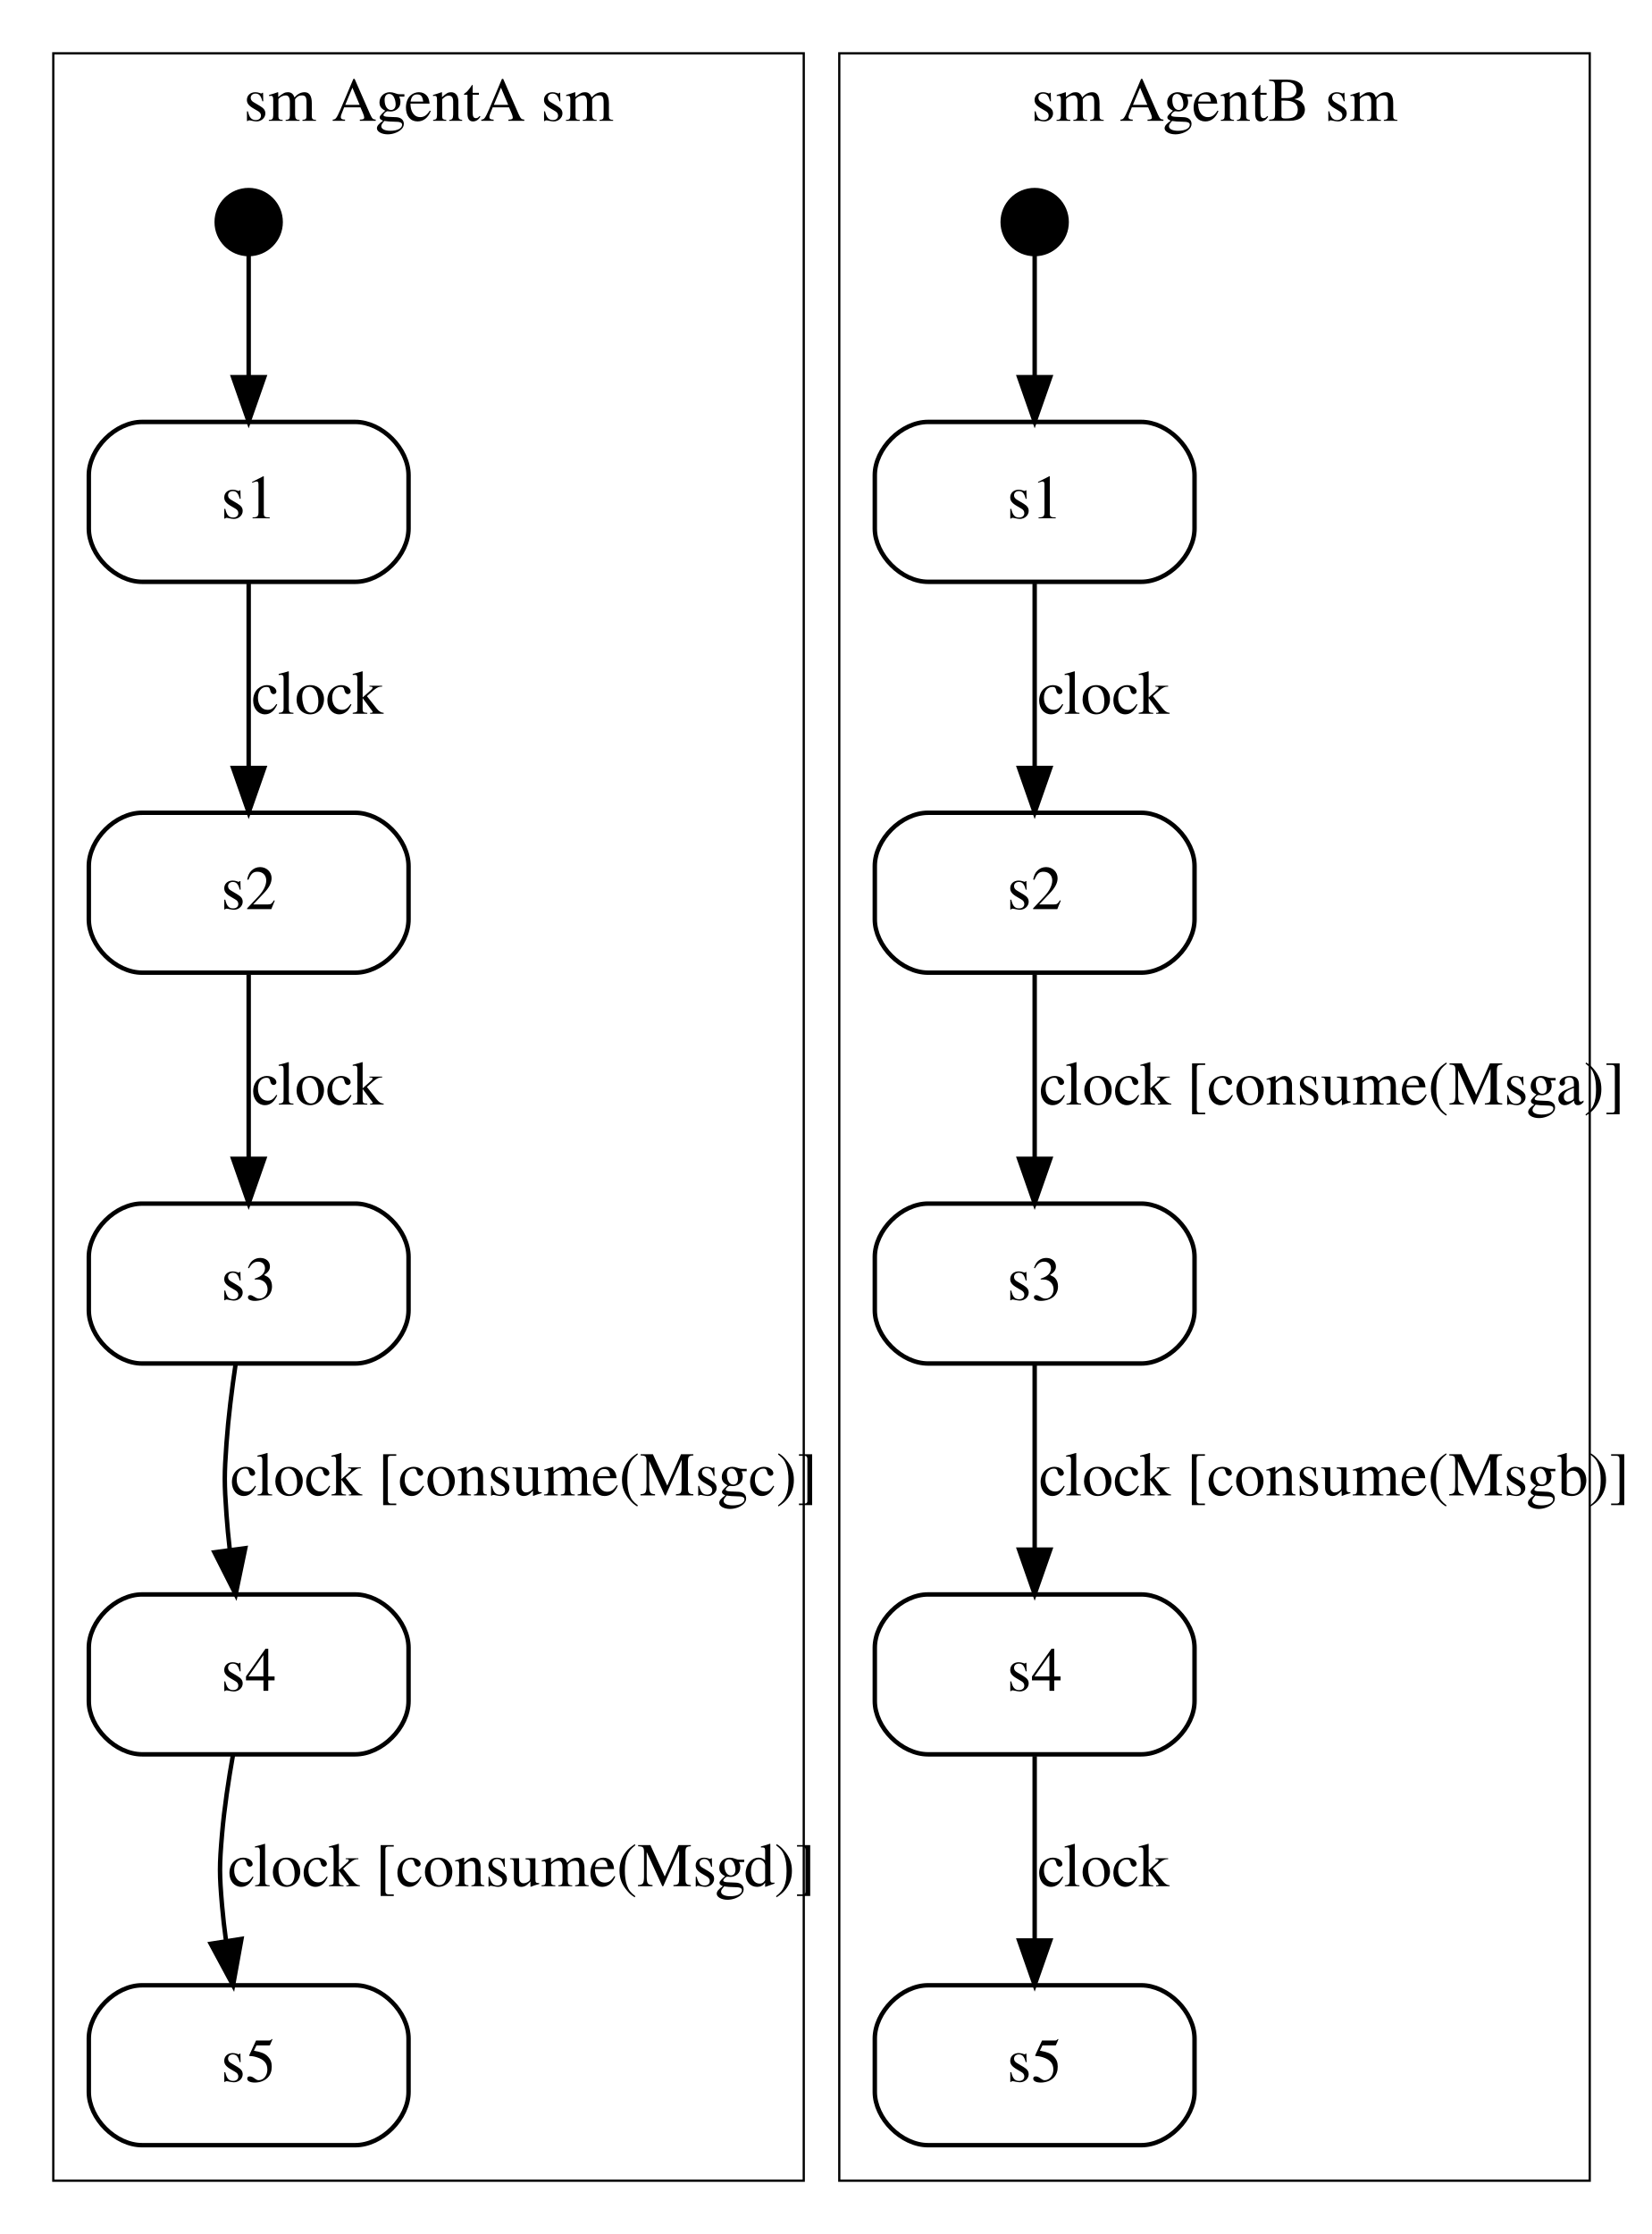
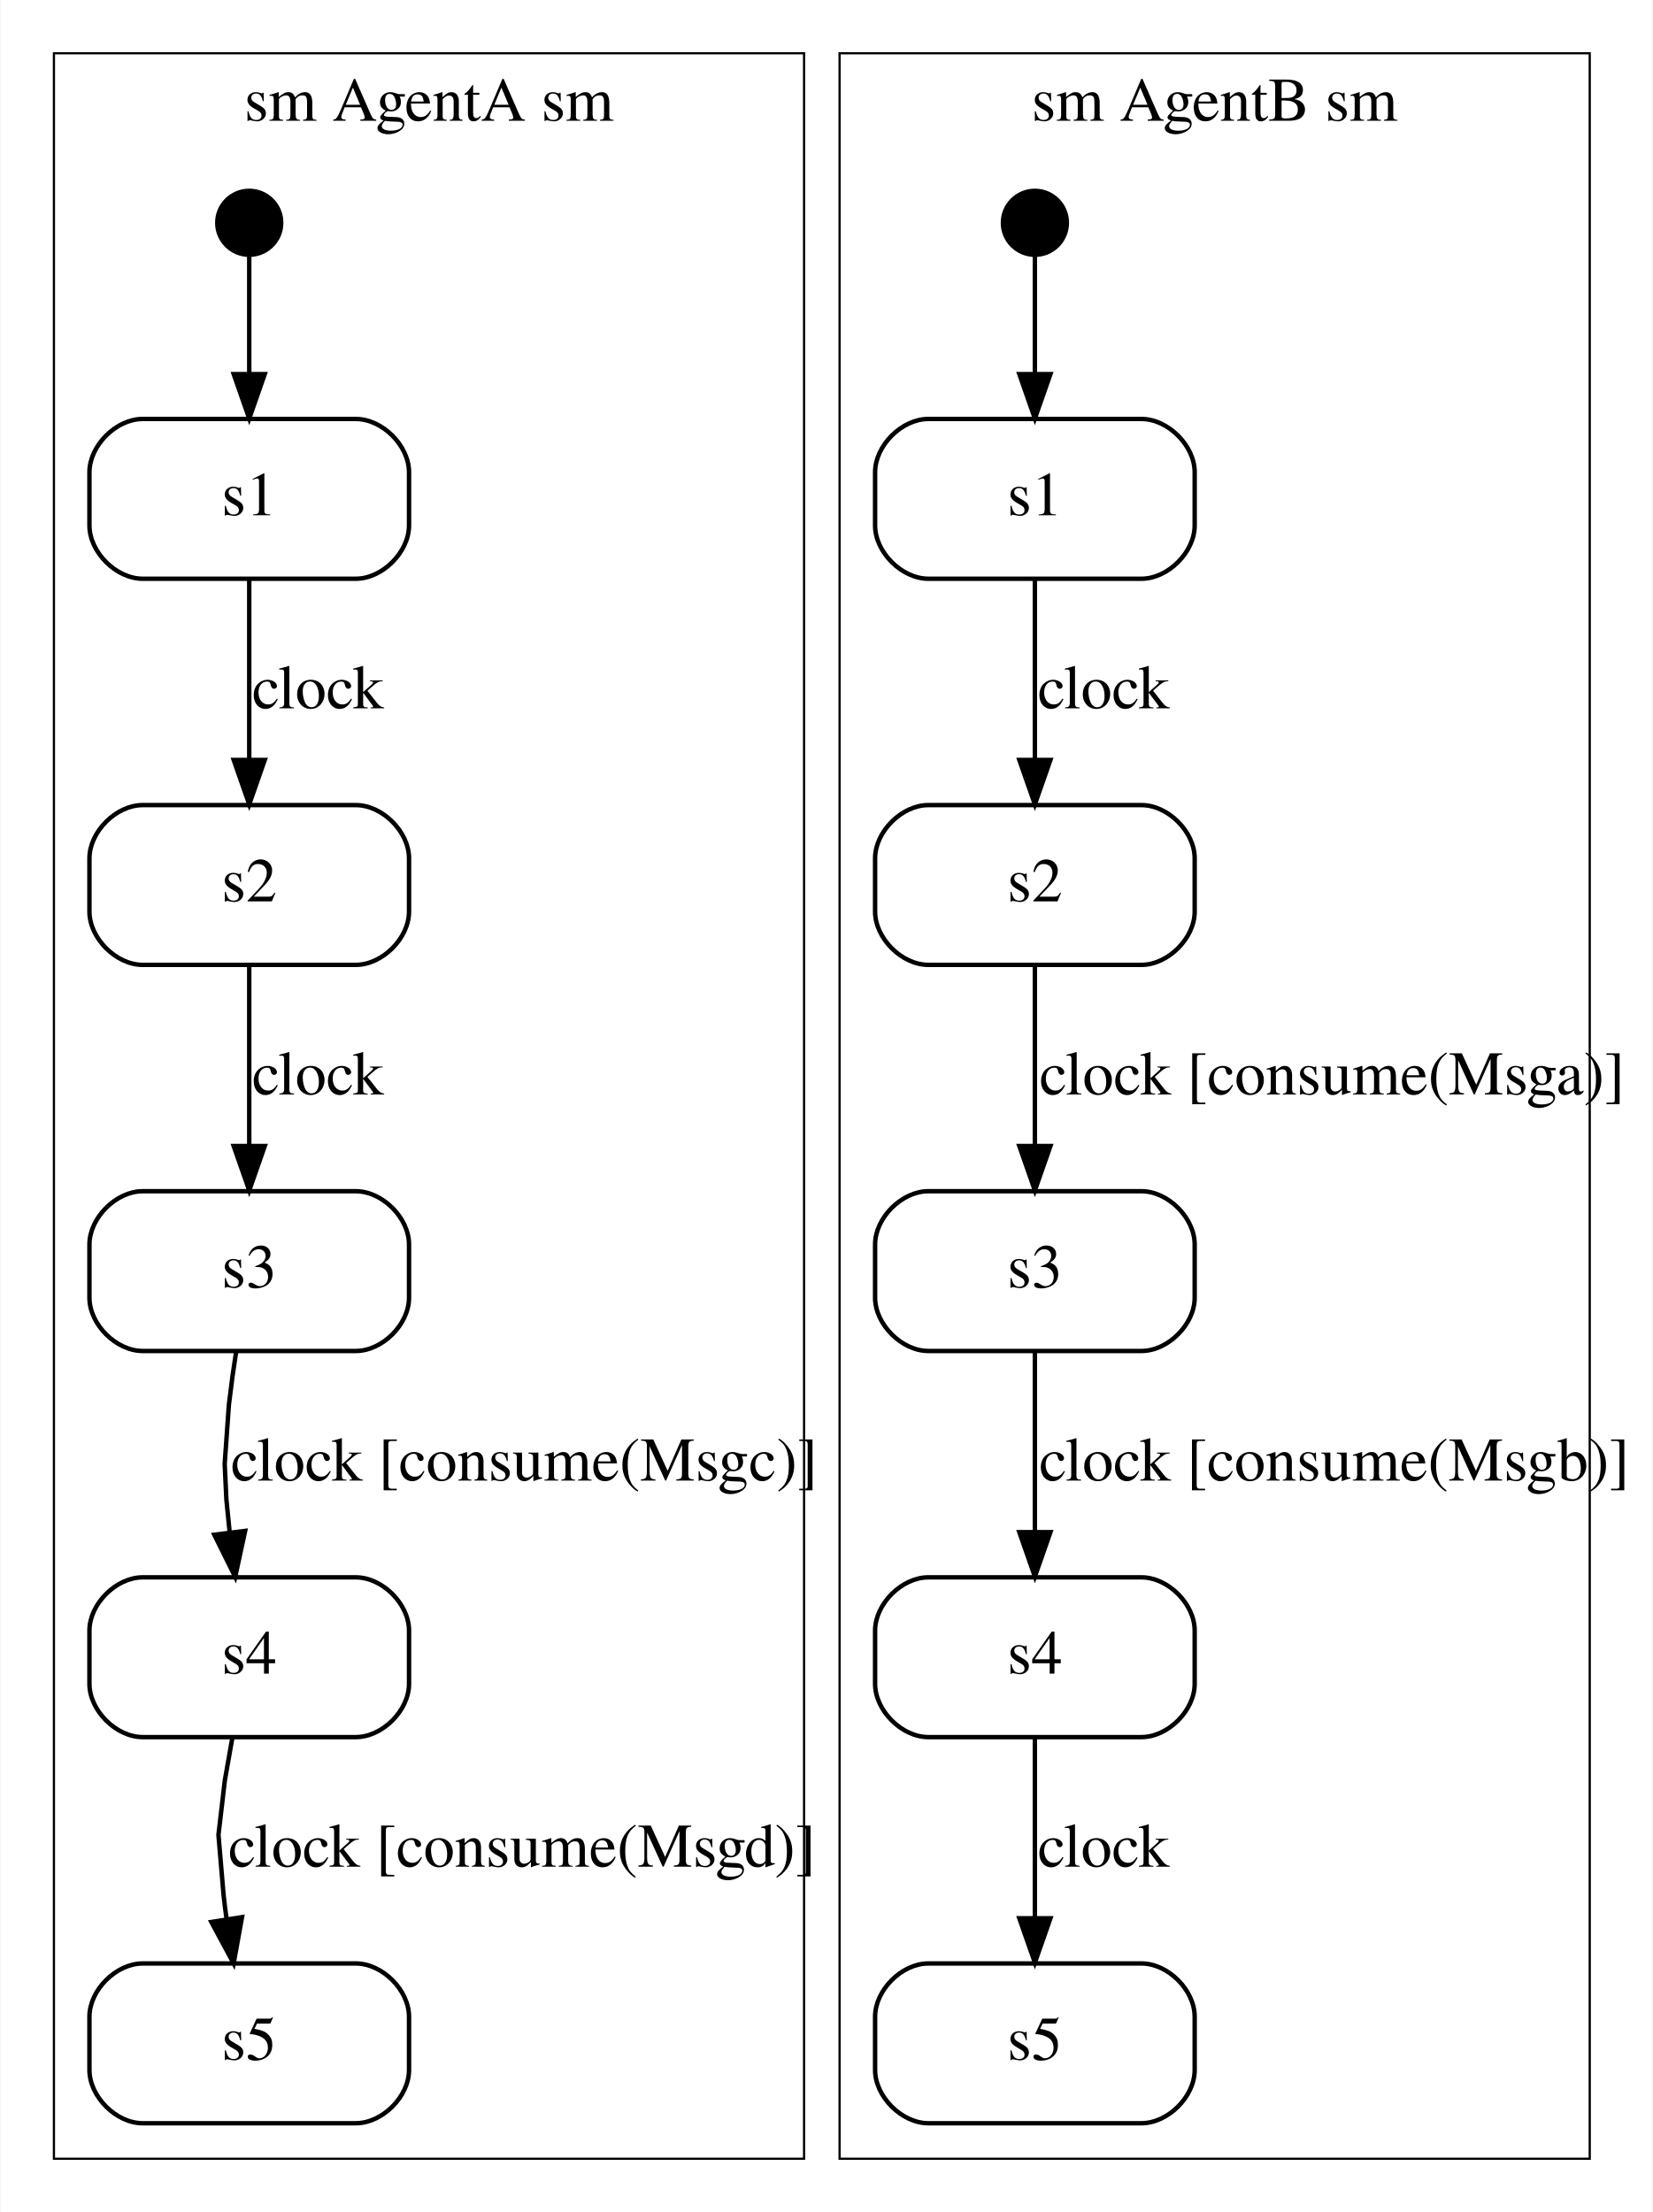
- <svg xmlns="http://www.w3.org/2000/svg" width="372pt" height="503pt" viewBox="0.00 0.00 372.00 503.00">
-   <g id="graph0" class="graph" transform="scale(1 1) rotate(0) translate(4 499)">
-     <polygon fill="white" stroke="none" points="-4,4 -4,-499 368,-499 368,4 -4,4" />
+ <svg xmlns="http://www.w3.org/2000/svg" xmlns:xlink="http://www.w3.org/1999/xlink" width="372pt" height="498pt" viewBox="0.00 0.00 372.00 498.40">
+   <g id="graph0" class="graph" transform="scale(1 1) rotate(0) translate(4 494.4)">
+     <polygon fill="white" stroke="none" points="-4,4 -4,-494.4 368,-494.4 368,4 -4,4" />
    <g id="clust1" class="cluster">
-       <polygon fill="none" stroke="black" stroke-width="0.5" points="8,-8 8,-487 177,-487 177,-8 8,-8" />
-       <text text-anchor="middle" x="92.5" y="-471.8" font-family="Times,serif" font-size="14.00">sm AgentA sm</text>
+       <polygon fill="none" stroke="black" stroke-width="0.5" points="8,-8 8,-482.4 177,-482.4 177,-8 8,-8" />
+       <text text-anchor="middle" x="92.5" y="-467.2" font-family="Times,serif" font-size="14.00">sm AgentA sm</text>
    </g>
    <g id="clust2" class="cluster">
-       <polygon fill="none" stroke="black" stroke-width="0.5" points="185,-8 185,-487 354,-487 354,-8 185,-8" />
-       <text text-anchor="middle" x="269.5" y="-471.8" font-family="Times,serif" font-size="14.00">sm AgentB sm</text>
+       <polygon fill="none" stroke="black" stroke-width="0.5" points="185,-8 185,-482.4 354,-482.4 354,-8 185,-8" />
+       <text text-anchor="middle" x="269.5" y="-467.2" font-family="Times,serif" font-size="14.00">sm AgentB sm</text>
    </g>
    <g id="node1" class="node">
-       <ellipse fill="black" stroke="black" cx="52" cy="-449" rx="7.2" ry="7.2" />
+       <ellipse fill="black" stroke="black" cx="52" cy="-444.2" rx="7.2" ry="7.2" />
    </g>
    <g id="node2" class="node">
-       <path fill="none" stroke="black" d="M76,-404C76,-404 28,-404 28,-404 22,-404 16,-398 16,-392 16,-392 16,-380 16,-380 16,-374 22,-368 28,-368 28,-368 76,-368 76,-368 82,-368 88,-374 88,-380 88,-380 88,-392 88,-392 88,-398 82,-404 76,-404" />
-       <text text-anchor="middle" x="52" y="-382.3" font-family="Times,serif" font-size="14.00">s1</text>
+       <path fill="none" stroke="black" d="M76,-400C76,-400 28,-400 28,-400 22,-400 16,-394 16,-388 16,-388 16,-376 16,-376 16,-370 22,-364 28,-364 28,-364 76,-364 76,-364 82,-364 88,-370 88,-376 88,-376 88,-388 88,-388 88,-394 82,-400 76,-400" />
+       <text text-anchor="middle" x="52" y="-378.3" font-family="Times,serif" font-size="14.00">s1</text>
    </g>
    <g id="edge1" class="edge">
-       <path fill="none" stroke="black" d="M52,-441.472C52,-434.902 52,-424.324 52,-414.229" />
-       <polygon fill="black" stroke="black" points="55.5,-414.073 52,-404.073 48.5,-414.073 55.5,-414.073" />
+       <g id="a_edge1">
+         <a xlink:title="start  -&gt; s1">
+           <path fill="none" stroke="black" d="M52,-436.758C52,-430.387 52,-420.197 52,-410.393" />
+           <polygon fill="black" stroke="black" points="55.5,-410.105 52,-400.105 48.5,-410.105 55.5,-410.105" />
+         </a>
+       </g>
    </g>
    <g id="node3" class="node">
-       <path fill="none" stroke="black" d="M76,-316C76,-316 28,-316 28,-316 22,-316 16,-310 16,-304 16,-304 16,-292 16,-292 16,-286 22,-280 28,-280 28,-280 76,-280 76,-280 82,-280 88,-286 88,-292 88,-292 88,-304 88,-304 88,-310 82,-316 76,-316" />
-       <text text-anchor="middle" x="52" y="-294.3" font-family="Times,serif" font-size="14.00">s2</text>
+       <path fill="none" stroke="black" d="M76,-313C76,-313 28,-313 28,-313 22,-313 16,-307 16,-301 16,-301 16,-289 16,-289 16,-283 22,-277 28,-277 28,-277 76,-277 76,-277 82,-277 88,-283 88,-289 88,-289 88,-301 88,-301 88,-307 82,-313 76,-313" />
+       <text text-anchor="middle" x="52" y="-291.3" font-family="Times,serif" font-size="14.00">s2</text>
    </g>
    <g id="edge2" class="edge">
-       <path fill="none" stroke="black" d="M52,-367.597C52,-355.746 52,-339.817 52,-326.292" />
-       <polygon fill="black" stroke="black" points="55.5,-326.084 52,-316.084 48.5,-326.084 55.5,-326.084" />
-       <text text-anchor="middle" x="67.5" y="-338.3" font-family="Times,serif" font-size="14.00">clock</text>
+       <g id="a_edge2">
+         <a xlink:title="s1 clock -&gt; s2">
+           <path fill="none" stroke="black" d="M52,-363.799C52,-352.163 52,-336.548 52,-323.237" />
+           <polygon fill="black" stroke="black" points="55.5,-323.175 52,-313.175 48.5,-323.175 55.5,-323.175" />
+         </a>
+       </g>
+       <text text-anchor="middle" x="67.5" y="-334.8" font-family="Times,serif" font-size="14.00">clock</text>
    </g>
    <g id="node4" class="node">
-       <path fill="none" stroke="black" d="M76,-228C76,-228 28,-228 28,-228 22,-228 16,-222 16,-216 16,-216 16,-204 16,-204 16,-198 22,-192 28,-192 28,-192 76,-192 76,-192 82,-192 88,-198 88,-204 88,-204 88,-216 88,-216 88,-222 82,-228 76,-228" />
-       <text text-anchor="middle" x="52" y="-206.3" font-family="Times,serif" font-size="14.00">s3</text>
+       <path fill="none" stroke="black" d="M76,-226C76,-226 28,-226 28,-226 22,-226 16,-220 16,-214 16,-214 16,-202 16,-202 16,-196 22,-190 28,-190 28,-190 76,-190 76,-190 82,-190 88,-196 88,-202 88,-202 88,-214 88,-214 88,-220 82,-226 76,-226" />
+       <text text-anchor="middle" x="52" y="-204.3" font-family="Times,serif" font-size="14.00">s3</text>
    </g>
    <g id="edge3" class="edge">
-       <path fill="none" stroke="black" d="M52,-279.597C52,-267.746 52,-251.817 52,-238.292" />
-       <polygon fill="black" stroke="black" points="55.5,-238.084 52,-228.084 48.5,-238.084 55.5,-238.084" />
-       <text text-anchor="middle" x="67.5" y="-250.3" font-family="Times,serif" font-size="14.00">clock</text>
+       <g id="a_edge3">
+         <a xlink:title="s2 clock -&gt; s3">
+           <path fill="none" stroke="black" d="M52,-276.799C52,-265.163 52,-249.548 52,-236.237" />
+           <polygon fill="black" stroke="black" points="55.5,-236.175 52,-226.175 48.5,-236.175 55.5,-236.175" />
+         </a>
+       </g>
+       <text text-anchor="middle" x="67.5" y="-247.8" font-family="Times,serif" font-size="14.00">clock</text>
    </g>
    <g id="node5" class="node">
-       <path fill="none" stroke="black" d="M76,-140C76,-140 28,-140 28,-140 22,-140 16,-134 16,-128 16,-128 16,-116 16,-116 16,-110 22,-104 28,-104 28,-104 76,-104 76,-104 82,-104 88,-110 88,-116 88,-116 88,-128 88,-128 88,-134 82,-140 76,-140" />
-       <text text-anchor="middle" x="52" y="-118.3" font-family="Times,serif" font-size="14.00">s4</text>
+       <path fill="none" stroke="black" d="M76,-139C76,-139 28,-139 28,-139 22,-139 16,-133 16,-127 16,-127 16,-115 16,-115 16,-109 22,-103 28,-103 28,-103 76,-103 76,-103 82,-103 88,-109 88,-115 88,-115 88,-127 88,-127 88,-133 82,-139 76,-139" />
+       <text text-anchor="middle" x="52" y="-117.3" font-family="Times,serif" font-size="14.00">s4</text>
    </g>
    <g id="edge4" class="edge">
-       <path fill="none" stroke="black" d="M49.072,-191.962C48.225,-186.269 47.418,-179.878 47,-174 46.496,-166.907 46.496,-165.093 47,-158 47.183,-155.428 47.44,-152.759 47.743,-150.092" />
-       <polygon fill="black" stroke="black" points="51.231,-150.41 49.072,-140.038 44.291,-149.493 51.231,-150.41" />
-       <text text-anchor="middle" x="114" y="-162.3" font-family="Times,serif" font-size="14.00">clock [consume(Msgc)]</text>
+       <g id="a_edge4">
+         <a xlink:title="s3 clock [consume(Msgc)] -&gt; s4">
+           <path fill="none" stroke="black" d="M47.601,-149.056 46.855,-156.486 46.47,-164.548 47,-172 47.418,-177.878 48.225,-184.269 49.072,-189.962" />
+           <polygon fill="black" stroke="black" points="51.077,-149.459 48.839,-139.104 44.131,-148.595 51.077,-149.459" />
+         </a>
+       </g>
+       <text text-anchor="middle" x="114" y="-160.8" font-family="Times,serif" font-size="14.00">clock [consume(Msgc)]</text>
    </g>
    <g id="node6" class="node">
      <path fill="none" stroke="black" d="M76,-52C76,-52 28,-52 28,-52 22,-52 16,-46 16,-40 16,-40 16,-28 16,-28 16,-22 22,-16 28,-16 28,-16 76,-16 76,-16 82,-16 88,-22 88,-28 88,-28 88,-40 88,-40 88,-46 82,-52 76,-52" />
      <text text-anchor="middle" x="52" y="-30.3" font-family="Times,serif" font-size="14.00">s5</text>
    </g>
    <g id="edge5" class="edge">
-       <path fill="none" stroke="black" d="M48.486,-103.985C47.471,-98.293 46.502,-91.897 46,-86 45.397,-78.915 45.397,-77.085 46,-70 46.219,-67.42 46.529,-64.745 46.892,-62.074" />
-       <polygon fill="black" stroke="black" points="50.377,-62.44 48.486,-52.015 43.464,-61.344 50.377,-62.44" />
-       <text text-anchor="middle" x="113.5" y="-74.3" font-family="Times,serif" font-size="14.00">clock [consume(Msgd)]</text>
+       <g id="a_edge5">
+         <a xlink:title="s4 clock [consume(Msgd)] -&gt; s5">
+           <path fill="none" stroke="black" d="M46.892,-62.074 46.529,-64.745 46.219,-67.42 46,-70 45.066,-80.976 46.505,-93.26 48.207,-102.906" />
+           <polygon fill="black" stroke="black" points="50.377,-62.44 48.486,-52.015 43.464,-61.344 50.377,-62.44" />
+         </a>
+       </g>
+       <text text-anchor="middle" x="113.5" y="-73.8" font-family="Times,serif" font-size="14.00">clock [consume(Msgd)]</text>
    </g>
    <g id="node7" class="node">
-       <ellipse fill="black" stroke="black" cx="229" cy="-449" rx="7.2" ry="7.2" />
+       <ellipse fill="black" stroke="black" cx="229" cy="-444.2" rx="7.2" ry="7.2" />
    </g>
    <g id="node8" class="node">
-       <path fill="none" stroke="black" d="M253,-404C253,-404 205,-404 205,-404 199,-404 193,-398 193,-392 193,-392 193,-380 193,-380 193,-374 199,-368 205,-368 205,-368 253,-368 253,-368 259,-368 265,-374 265,-380 265,-380 265,-392 265,-392 265,-398 259,-404 253,-404" />
-       <text text-anchor="middle" x="229" y="-382.3" font-family="Times,serif" font-size="14.00">s1</text>
+       <path fill="none" stroke="black" d="M253,-400C253,-400 205,-400 205,-400 199,-400 193,-394 193,-388 193,-388 193,-376 193,-376 193,-370 199,-364 205,-364 205,-364 253,-364 253,-364 259,-364 265,-370 265,-376 265,-376 265,-388 265,-388 265,-394 259,-400 253,-400" />
+       <text text-anchor="middle" x="229" y="-378.3" font-family="Times,serif" font-size="14.00">s1</text>
    </g>
    <g id="edge6" class="edge">
-       <path fill="none" stroke="black" d="M229,-441.472C229,-434.902 229,-424.324 229,-414.229" />
-       <polygon fill="black" stroke="black" points="232.5,-414.073 229,-404.073 225.5,-414.073 232.5,-414.073" />
+       <g id="a_edge6">
+         <a xlink:title="start  -&gt; s1">
+           <path fill="none" stroke="black" d="M229,-436.758C229,-430.387 229,-420.197 229,-410.393" />
+           <polygon fill="black" stroke="black" points="232.5,-410.105 229,-400.105 225.5,-410.105 232.5,-410.105" />
+         </a>
+       </g>
    </g>
    <g id="node9" class="node">
-       <path fill="none" stroke="black" d="M253,-316C253,-316 205,-316 205,-316 199,-316 193,-310 193,-304 193,-304 193,-292 193,-292 193,-286 199,-280 205,-280 205,-280 253,-280 253,-280 259,-280 265,-286 265,-292 265,-292 265,-304 265,-304 265,-310 259,-316 253,-316" />
-       <text text-anchor="middle" x="229" y="-294.3" font-family="Times,serif" font-size="14.00">s2</text>
+       <path fill="none" stroke="black" d="M253,-313C253,-313 205,-313 205,-313 199,-313 193,-307 193,-301 193,-301 193,-289 193,-289 193,-283 199,-277 205,-277 205,-277 253,-277 253,-277 259,-277 265,-283 265,-289 265,-289 265,-301 265,-301 265,-307 259,-313 253,-313" />
+       <text text-anchor="middle" x="229" y="-291.3" font-family="Times,serif" font-size="14.00">s2</text>
    </g>
    <g id="edge7" class="edge">
-       <path fill="none" stroke="black" d="M229,-367.597C229,-355.746 229,-339.817 229,-326.292" />
-       <polygon fill="black" stroke="black" points="232.5,-326.084 229,-316.084 225.5,-326.084 232.5,-326.084" />
-       <text text-anchor="middle" x="244.5" y="-338.3" font-family="Times,serif" font-size="14.00">clock</text>
+       <g id="a_edge7">
+         <a xlink:title="s1 clock -&gt; s2">
+           <path fill="none" stroke="black" d="M229,-363.799C229,-352.163 229,-336.548 229,-323.237" />
+           <polygon fill="black" stroke="black" points="232.5,-323.175 229,-313.175 225.5,-323.175 232.5,-323.175" />
+         </a>
+       </g>
+       <text text-anchor="middle" x="244.5" y="-334.8" font-family="Times,serif" font-size="14.00">clock</text>
    </g>
    <g id="node10" class="node">
-       <path fill="none" stroke="black" d="M253,-228C253,-228 205,-228 205,-228 199,-228 193,-222 193,-216 193,-216 193,-204 193,-204 193,-198 199,-192 205,-192 205,-192 253,-192 253,-192 259,-192 265,-198 265,-204 265,-204 265,-216 265,-216 265,-222 259,-228 253,-228" />
-       <text text-anchor="middle" x="229" y="-206.3" font-family="Times,serif" font-size="14.00">s3</text>
+       <path fill="none" stroke="black" d="M253,-226C253,-226 205,-226 205,-226 199,-226 193,-220 193,-214 193,-214 193,-202 193,-202 193,-196 199,-190 205,-190 205,-190 253,-190 253,-190 259,-190 265,-196 265,-202 265,-202 265,-214 265,-214 265,-220 259,-226 253,-226" />
+       <text text-anchor="middle" x="229" y="-204.3" font-family="Times,serif" font-size="14.00">s3</text>
    </g>
    <g id="edge8" class="edge">
-       <path fill="none" stroke="black" d="M229,-279.597C229,-267.746 229,-251.817 229,-238.292" />
-       <polygon fill="black" stroke="black" points="232.5,-238.084 229,-228.084 225.5,-238.084 232.5,-238.084" />
-       <text text-anchor="middle" x="296" y="-250.3" font-family="Times,serif" font-size="14.00">clock [consume(Msga)]</text>
+       <g id="a_edge8">
+         <a xlink:title="s2 clock [consume(Msga)] -&gt; s3">
+           <path fill="none" stroke="black" d="M229,-276.799C229,-265.163 229,-249.548 229,-236.237" />
+           <polygon fill="black" stroke="black" points="232.5,-236.175 229,-226.175 225.5,-236.175 232.5,-236.175" />
+         </a>
+       </g>
+       <text text-anchor="middle" x="296" y="-247.8" font-family="Times,serif" font-size="14.00">clock [consume(Msga)]</text>
    </g>
    <g id="node11" class="node">
-       <path fill="none" stroke="black" d="M253,-140C253,-140 205,-140 205,-140 199,-140 193,-134 193,-128 193,-128 193,-116 193,-116 193,-110 199,-104 205,-104 205,-104 253,-104 253,-104 259,-104 265,-110 265,-116 265,-116 265,-128 265,-128 265,-134 259,-140 253,-140" />
-       <text text-anchor="middle" x="229" y="-118.3" font-family="Times,serif" font-size="14.00">s4</text>
+       <path fill="none" stroke="black" d="M253,-139C253,-139 205,-139 205,-139 199,-139 193,-133 193,-127 193,-127 193,-115 193,-115 193,-109 199,-103 205,-103 205,-103 253,-103 253,-103 259,-103 265,-109 265,-115 265,-115 265,-127 265,-127 265,-133 259,-139 253,-139" />
+       <text text-anchor="middle" x="229" y="-117.3" font-family="Times,serif" font-size="14.00">s4</text>
    </g>
    <g id="edge9" class="edge">
-       <path fill="none" stroke="black" d="M229,-191.597C229,-179.746 229,-163.817 229,-150.292" />
-       <polygon fill="black" stroke="black" points="232.5,-150.084 229,-140.084 225.5,-150.084 232.5,-150.084" />
-       <text text-anchor="middle" x="296.5" y="-162.3" font-family="Times,serif" font-size="14.00">clock [consume(Msgb)]</text>
+       <g id="a_edge9">
+         <a xlink:title="s3 clock [consume(Msgb)] -&gt; s4">
+           <path fill="none" stroke="black" d="M229,-189.799C229,-178.163 229,-162.548 229,-149.237" />
+           <polygon fill="black" stroke="black" points="232.5,-149.175 229,-139.175 225.5,-149.175 232.5,-149.175" />
+         </a>
+       </g>
+       <text text-anchor="middle" x="296.5" y="-160.8" font-family="Times,serif" font-size="14.00">clock [consume(Msgb)]</text>
    </g>
    <g id="node12" class="node">
      <path fill="none" stroke="black" d="M253,-52C253,-52 205,-52 205,-52 199,-52 193,-46 193,-40 193,-40 193,-28 193,-28 193,-22 199,-16 205,-16 205,-16 253,-16 253,-16 259,-16 265,-22 265,-28 265,-28 265,-40 265,-40 265,-46 259,-52 253,-52" />
      <text text-anchor="middle" x="229" y="-30.3" font-family="Times,serif" font-size="14.00">s5</text>
    </g>
    <g id="edge10" class="edge">
-       <path fill="none" stroke="black" d="M229,-103.597C229,-91.746 229,-75.817 229,-62.292" />
-       <polygon fill="black" stroke="black" points="232.5,-62.084 229,-52.084 225.5,-62.084 232.5,-62.084" />
-       <text text-anchor="middle" x="244.5" y="-74.3" font-family="Times,serif" font-size="14.00">clock</text>
+       <g id="a_edge10">
+         <a xlink:title="s4 clock -&gt; s5">
+           <path fill="none" stroke="black" d="M229,-102.799C229,-91.163 229,-75.548 229,-62.237" />
+           <polygon fill="black" stroke="black" points="232.5,-62.175 229,-52.175 225.5,-62.175 232.5,-62.175" />
+         </a>
+       </g>
+       <text text-anchor="middle" x="244.5" y="-73.8" font-family="Times,serif" font-size="14.00">clock</text>
    </g>
  </g>
</svg>
